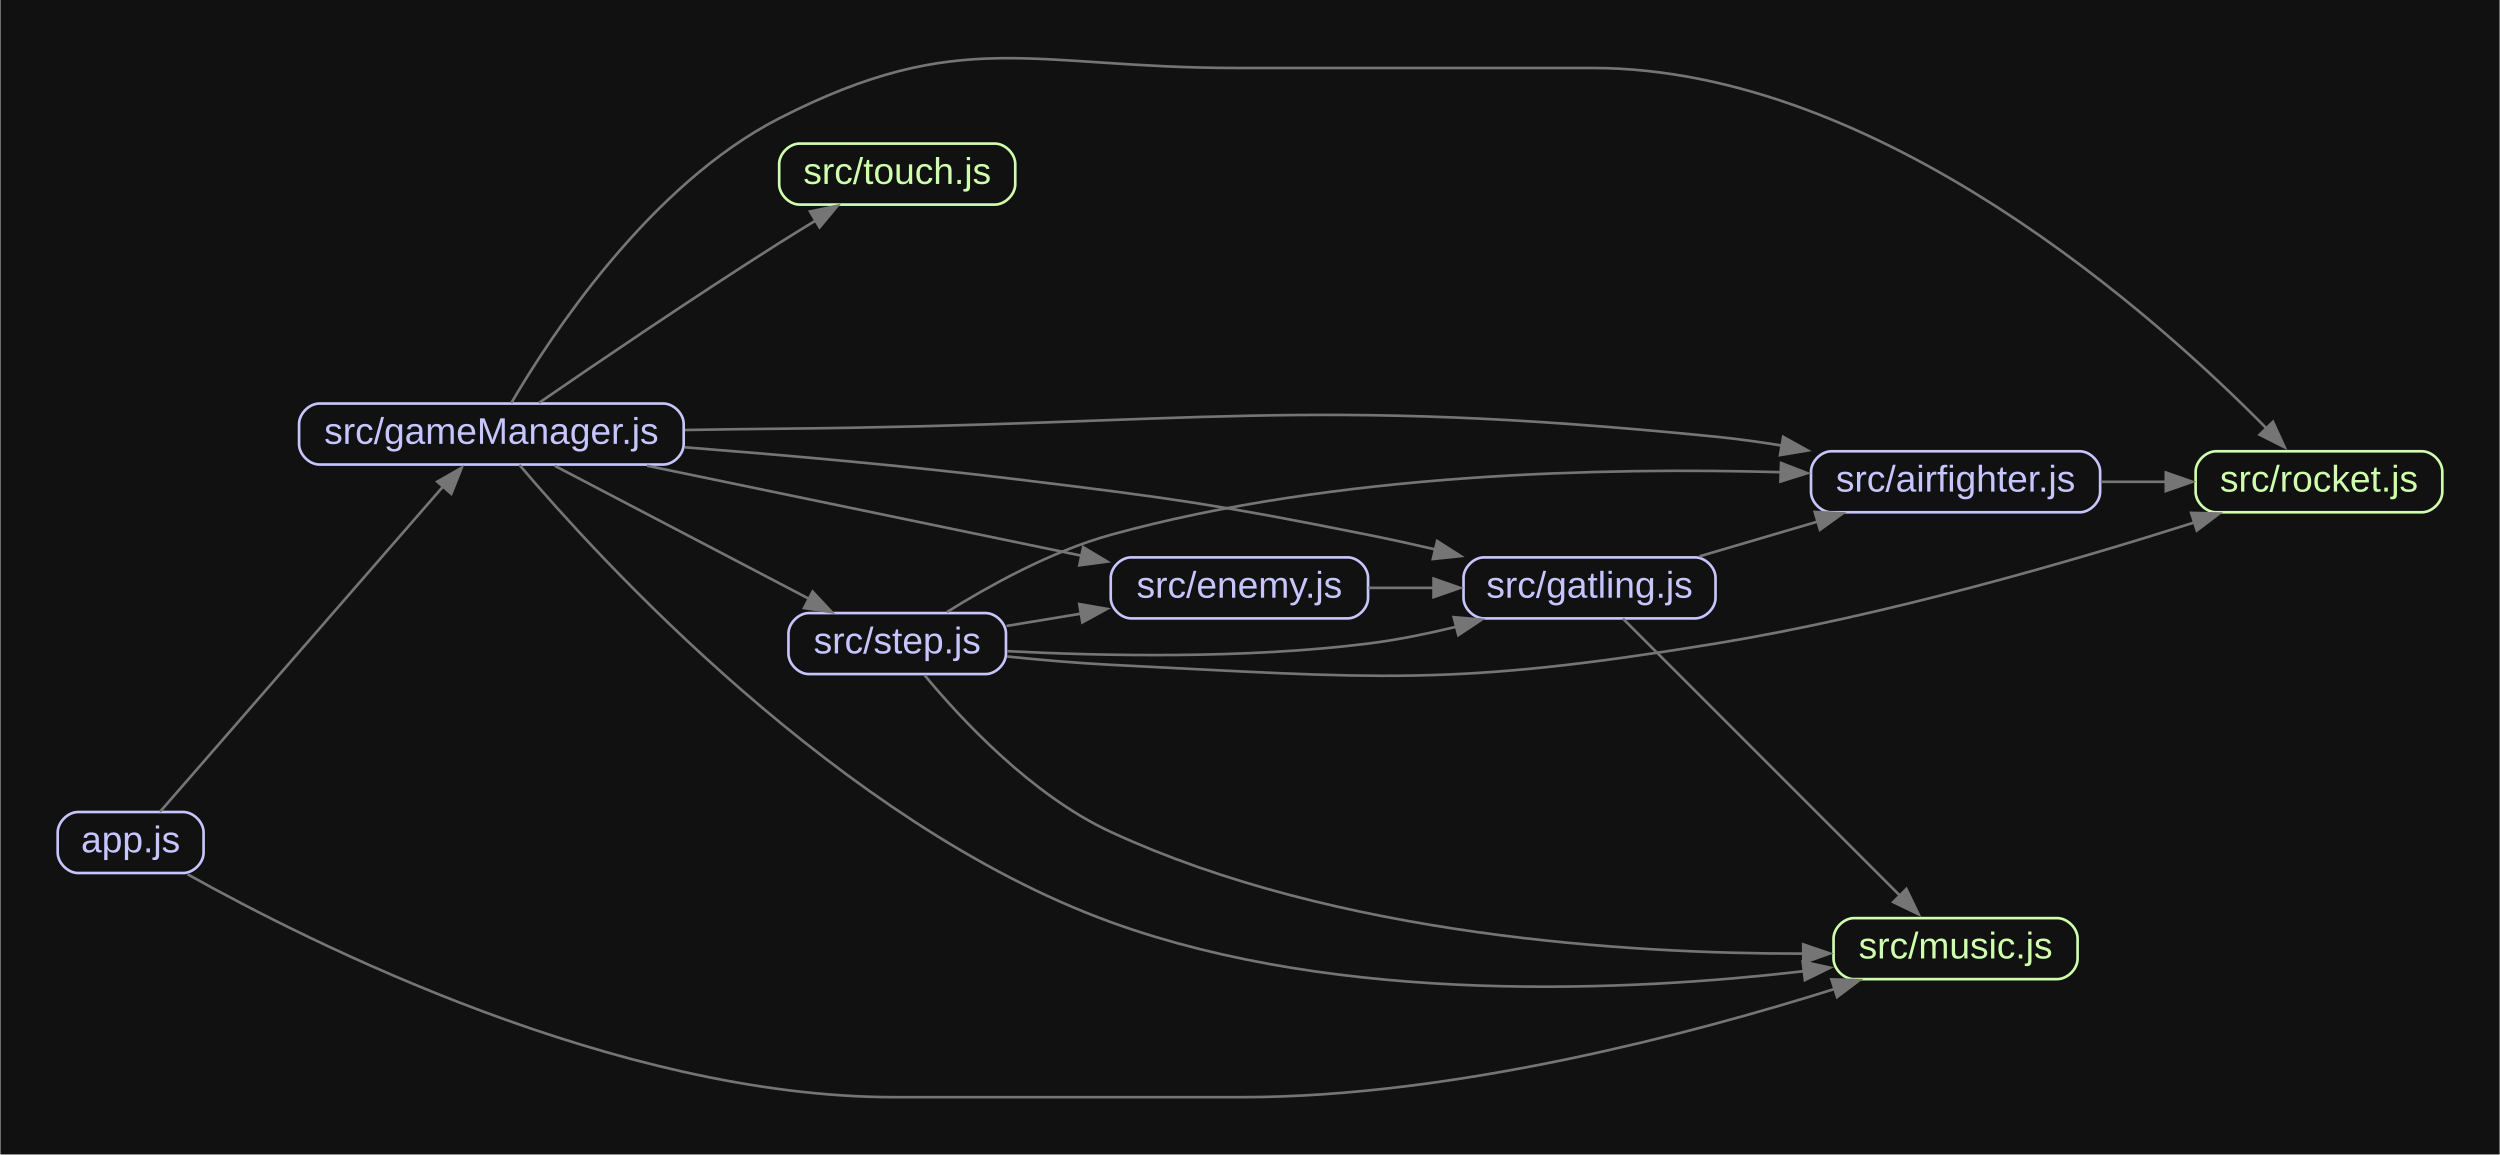
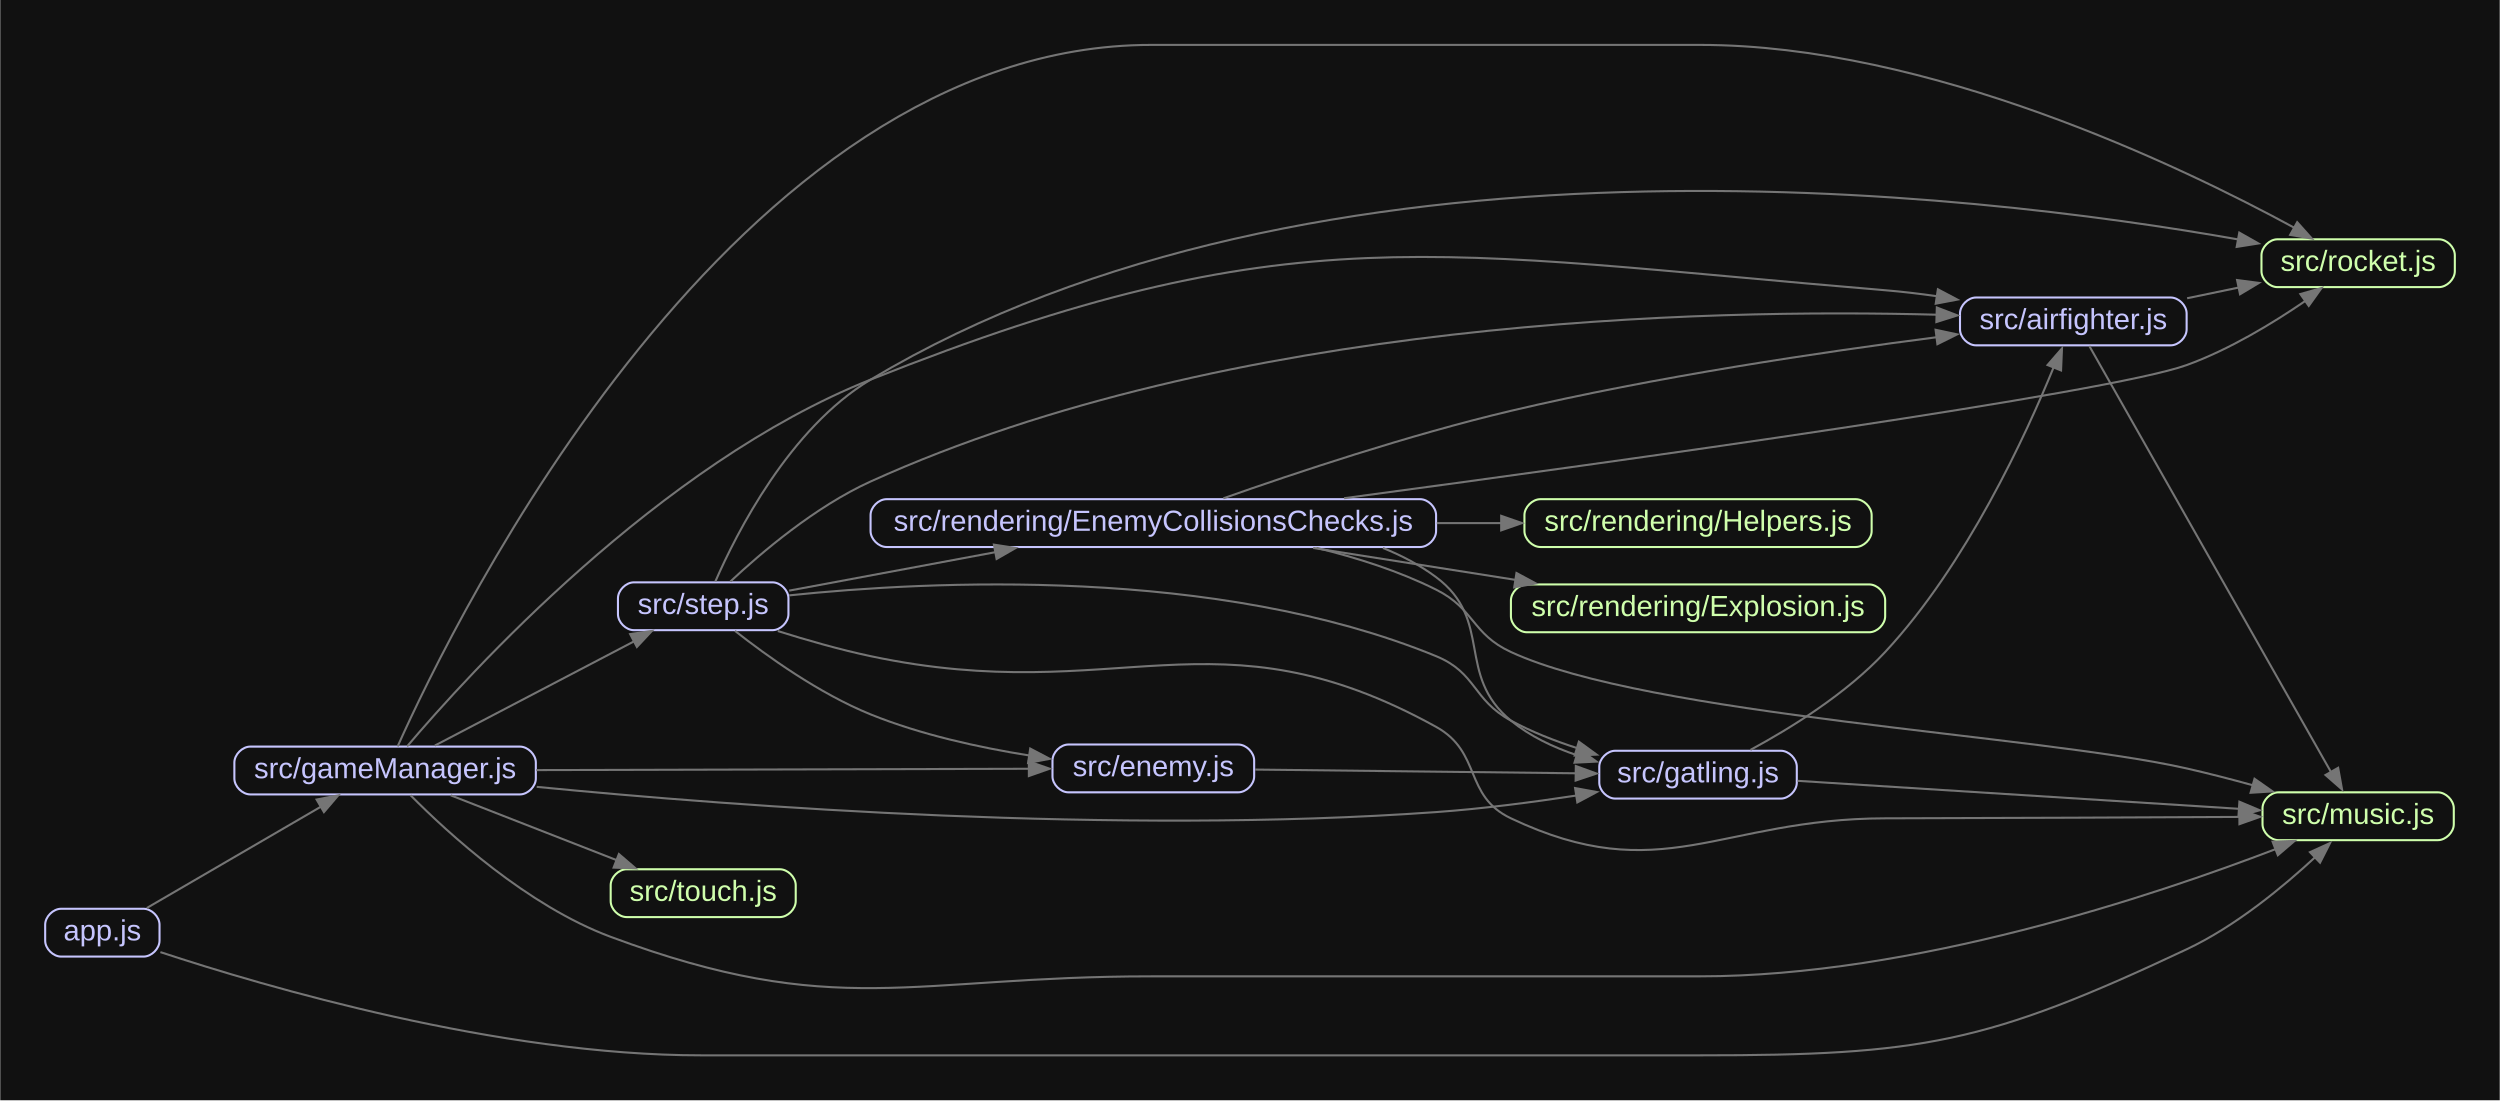
- <svg xmlns="http://www.w3.org/2000/svg" width="942pt" height="435pt" viewBox="0.00 0.00 942.20 435.23">
-   <g id="graph0" class="graph" transform="scale(1 1) rotate(0) translate(21.6 413.63)">
-     <polygon fill="#111111" stroke="none" points="-21.6,21.6 -21.6,-413.63 920.6,-413.63 920.6,21.6 -21.6,21.6" />
+ <svg xmlns="http://www.w3.org/2000/svg" width="1202pt" height="529pt" viewBox="0.00 0.00 1202.20 529.20">
+   <g id="graph0" class="graph" transform="scale(1 1) rotate(0) translate(21.6 507.6)">
+     <polygon fill="#111111" stroke="none" points="-21.6,21.6 -21.6,-507.6 1180.6,-507.6 1180.6,21.6 -21.6,21.6" />
    <g id="node1" class="node">
-       <path fill="none" stroke="#c6c5fe" d="M47.33,-107.5C47.33,-107.5 7.67,-107.5 7.67,-107.5 3.83,-107.5 0,-103.67 0,-99.83 0,-99.83 0,-92.17 0,-92.17 0,-88.33 3.83,-84.5 7.67,-84.5 7.67,-84.5 47.33,-84.5 47.33,-84.5 51.17,-84.5 55,-88.33 55,-92.17 55,-92.17 55,-99.83 55,-99.83 55,-103.67 51.17,-107.5 47.33,-107.5" />
-       <text text-anchor="middle" x="27.5" y="-92.3" font-family="Arial" font-size="14.00" fill="#c6c5fe">app.js</text>
+       <path fill="none" stroke="#c6c5fe" d="M47.33,-70.5C47.33,-70.5 7.67,-70.5 7.67,-70.5 3.83,-70.5 0,-66.67 0,-62.83 0,-62.83 0,-55.17 0,-55.17 0,-51.33 3.83,-47.5 7.67,-47.5 7.67,-47.5 47.33,-47.5 47.33,-47.5 51.17,-47.5 55,-51.33 55,-55.17 55,-55.17 55,-62.83 55,-62.83 55,-66.67 51.17,-70.5 47.33,-70.5" />
+       <text text-anchor="middle" x="27.5" y="-55.3" font-family="Arial" font-size="14.00" fill="#c6c5fe">app.js</text>
    </g>
    <g id="node2" class="node">
-       <path fill="none" stroke="#c6c5fe" d="M228.33,-261.5C228.33,-261.5 98.67,-261.5 98.67,-261.5 94.83,-261.5 91,-257.67 91,-253.83 91,-253.83 91,-246.17 91,-246.17 91,-242.33 94.83,-238.5 98.67,-238.5 98.67,-238.5 228.33,-238.5 228.33,-238.5 232.17,-238.5 236,-242.33 236,-246.17 236,-246.17 236,-253.83 236,-253.83 236,-257.67 232.17,-261.5 228.33,-261.5" />
-       <text text-anchor="middle" x="163.5" y="-246.3" font-family="Arial" font-size="14.00" fill="#c6c5fe">src/gameManager.js</text>
+       <path fill="none" stroke="#c6c5fe" d="M228.33,-148.5C228.33,-148.5 98.67,-148.5 98.67,-148.5 94.83,-148.5 91,-144.67 91,-140.83 91,-140.83 91,-133.17 91,-133.17 91,-129.33 94.83,-125.5 98.67,-125.5 98.67,-125.5 228.33,-125.5 228.33,-125.5 232.17,-125.5 236,-129.33 236,-133.17 236,-133.17 236,-140.83 236,-140.83 236,-144.67 232.17,-148.5 228.33,-148.5" />
+       <text text-anchor="middle" x="163.5" y="-133.3" font-family="Arial" font-size="14.00" fill="#c6c5fe">src/gameManager.js</text>
    </g>
    <g id="edge1" class="edge">
-       <path fill="none" stroke="#757575" d="M38.57,-107.58C61.37,-133.77 117.13,-197.86 145.43,-230.38" />
-       <polygon fill="#757575" stroke="#757575" points="143.11,-232.04 152.31,-237.29 148.39,-227.45 143.11,-232.04" />
+       <path fill="none" stroke="#757575" d="M48.85,-70.85C71.18,-83.85 107.24,-104.84 132.75,-119.68" />
+       <polygon fill="#757575" stroke="#757575" points="130.55,-123.04 140.96,-125.04 134.08,-116.99 130.55,-123.04" />
    </g>
    <g id="node3" class="node">
-       <path fill="none" stroke="#cfffac" d="M753.83,-67.5C753.83,-67.5 677.17,-67.5 677.17,-67.5 673.33,-67.5 669.5,-63.67 669.5,-59.83 669.5,-59.83 669.5,-52.17 669.5,-52.17 669.5,-48.33 673.33,-44.5 677.17,-44.5 677.17,-44.5 753.83,-44.5 753.83,-44.5 757.67,-44.5 761.5,-48.33 761.5,-52.17 761.5,-52.17 761.5,-59.83 761.5,-59.83 761.5,-63.67 757.67,-67.5 753.83,-67.5" />
-       <text text-anchor="middle" x="715.5" y="-52.3" font-family="Arial" font-size="14.00" fill="#cfffac">src/music.js</text>
+       <path fill="none" stroke="#cfffac" d="M1150.83,-126.5C1150.83,-126.5 1074.17,-126.5 1074.17,-126.5 1070.33,-126.5 1066.5,-122.67 1066.5,-118.83 1066.5,-118.83 1066.5,-111.17 1066.5,-111.17 1066.5,-107.33 1070.33,-103.5 1074.17,-103.5 1074.17,-103.5 1150.83,-103.5 1150.83,-103.5 1154.67,-103.5 1158.5,-107.33 1158.5,-111.17 1158.5,-111.17 1158.5,-118.83 1158.5,-118.83 1158.5,-122.67 1154.67,-126.5 1150.83,-126.5" />
+       <text text-anchor="middle" x="1112.5" y="-111.3" font-family="Arial" font-size="14.00" fill="#cfffac">src/music.js</text>
    </g>
    <g id="edge2" class="edge">
-       <path fill="none" stroke="#757575" d="M48.95,-84.04C94.94,-58.3 210.68,0 315.5,0 315.5,0 315.5,0 446.5,0 526.54,0 617.25,-24.23 669.95,-40.82" />
-       <polygon fill="#757575" stroke="#757575" points="668.7,-44.41 679.29,-44.12 670.83,-37.74 668.7,-44.41" />
+       <path fill="none" stroke="#757575" d="M55.42,-49.65C105.82,-33.01 218.09,0 315.5,0 315.5,0 315.5,0 796,0 902.44,0 933.7,-5.65 1030,-51 1053.62,-62.12 1076.65,-81.2 1092.17,-95.64" />
+       <polygon fill="#757575" stroke="#757575" points="1089.33,-97.73 1098.98,-102.11 1094.17,-92.67 1089.33,-97.73" />
+     </g>
+     <g id="edge9" class="edge">
+       <path fill="none" stroke="#757575" d="M175.71,-125.12C193.9,-106.73 231.88,-71.93 272,-57 380.58,-16.58 416.14,-38 532,-38 532,-38 532,-38 796,-38 898.39,-38 1014.27,-76.75 1072.99,-99.27" />
+       <polygon fill="#757575" stroke="#757575" points="1071.34,-102.77 1081.93,-103.14 1073.88,-96.25 1071.34,-102.77" />
+     </g>
+     <g id="node4" class="node">
+       <path fill="none" stroke="#c6c5fe" d="M1022.33,-364.5C1022.33,-364.5 928.67,-364.5 928.67,-364.5 924.83,-364.5 921,-360.67 921,-356.83 921,-356.83 921,-349.17 921,-349.17 921,-345.33 924.83,-341.5 928.67,-341.5 928.67,-341.5 1022.33,-341.5 1022.33,-341.5 1026.17,-341.5 1030,-345.33 1030,-349.17 1030,-349.17 1030,-356.83 1030,-356.83 1030,-360.67 1026.17,-364.5 1022.33,-364.5" />
+       <text text-anchor="middle" x="975.5" y="-349.3" font-family="Arial" font-size="14.00" fill="#c6c5fe">src/airfighter.js</text>
+     </g>
+     <g id="edge6" class="edge">
+       <path fill="none" stroke="#757575" d="M174.09,-148.63C203.28,-183.05 295.23,-284.5 397,-325 599.3,-405.5 668.02,-386.06 885,-368 893.08,-367.33 901.53,-366.32 909.87,-365.14" />
+       <polygon fill="#757575" stroke="#757575" points="910.36,-368.45 919.73,-363.5 909.32,-361.53 910.36,-368.45" />
+     </g>
+     <g id="node5" class="node">
+       <path fill="none" stroke="#cfffac" d="M1151.33,-392.5C1151.33,-392.5 1073.67,-392.5 1073.67,-392.5 1069.83,-392.5 1066,-388.67 1066,-384.83 1066,-384.83 1066,-377.17 1066,-377.17 1066,-373.33 1069.83,-369.5 1073.67,-369.5 1073.67,-369.5 1151.33,-369.5 1151.33,-369.5 1155.17,-369.5 1159,-373.33 1159,-377.17 1159,-377.17 1159,-384.83 1159,-384.83 1159,-388.67 1155.17,-392.5 1151.33,-392.5" />
+       <text text-anchor="middle" x="1112.5" y="-377.3" font-family="Arial" font-size="14.00" fill="#cfffac">src/rocket.js</text>
+     </g>
+     <g id="edge10" class="edge">
+       <path fill="none" stroke="#757575" d="M169.53,-148.61C196.61,-209.17 331.39,-486 532,-486 532,-486 532,-486 796,-486 906.05,-486 1027.15,-427.77 1081.82,-398.04" />
+       <polygon fill="#757575" stroke="#757575" points="1083.18,-400.74 1090.24,-392.84 1079.79,-394.61 1083.18,-400.74" />
+     </g>
+     <g id="node6" class="node">
+       <path fill="none" stroke="#c6c5fe" d="M573.83,-149.5C573.83,-149.5 492.17,-149.5 492.17,-149.5 488.33,-149.5 484.5,-145.67 484.5,-141.83 484.5,-141.83 484.5,-134.17 484.5,-134.17 484.5,-130.33 488.33,-126.5 492.17,-126.5 492.17,-126.5 573.83,-126.5 573.83,-126.5 577.67,-126.5 581.5,-130.33 581.5,-134.17 581.5,-134.17 581.5,-141.83 581.5,-141.83 581.5,-145.67 577.67,-149.5 573.83,-149.5" />
+       <text text-anchor="middle" x="533" y="-134.3" font-family="Arial" font-size="14.00" fill="#c6c5fe">src/enemy.js</text>
+     </g>
+     <g id="edge7" class="edge">
+       <path fill="none" stroke="#757575" d="M236.23,-137.2C305.44,-137.38 408.94,-137.67 473.36,-137.84" />
+       <polygon fill="#757575" stroke="#757575" points="473.13,-141.34 483.13,-137.87 473.14,-134.34 473.13,-141.34" />
+     </g>
+     <g id="node7" class="node">
+       <path fill="none" stroke="#c6c5fe" d="M834.83,-146.5C834.83,-146.5 755.17,-146.5 755.17,-146.5 751.33,-146.5 747.5,-142.67 747.5,-138.83 747.5,-138.83 747.5,-131.17 747.5,-131.17 747.5,-127.33 751.33,-123.5 755.17,-123.5 755.17,-123.5 834.83,-123.5 834.83,-123.5 838.67,-123.5 842.5,-127.33 842.5,-131.17 842.5,-131.17 842.5,-138.83 842.5,-138.83 842.5,-142.67 838.67,-146.5 834.83,-146.5" />
+       <text text-anchor="middle" x="795" y="-131.3" font-family="Arial" font-size="14.00" fill="#c6c5fe">src/gatling.js</text>
    </g>
    <g id="edge8" class="edge">
-       <path fill="none" stroke="#757575" d="M174.06,-238.38C203.16,-204.03 294.91,-103.07 397,-66 483.98,-34.42 593.34,-39.94 658.37,-47.5" />
-       <polygon fill="#757575" stroke="#757575" points="657.85,-51.08 668.2,-48.82 658.7,-44.13 657.85,-51.08" />
+       <path fill="none" stroke="#757575" d="M236.43,-129.13C334.37,-119.56 515.12,-105.98 669,-117 691.16,-118.59 715.36,-121.74 736.52,-124.97" />
+       <polygon fill="#757575" stroke="#757575" points="735.86,-128.56 746.28,-126.65 736.94,-121.65 735.86,-128.56" />
    </g>
-     <g id="node4" class="node">
-       <path fill="none" stroke="#c6c5fe" d="M762.33,-243.5C762.33,-243.5 668.67,-243.5 668.67,-243.5 664.83,-243.5 661,-239.67 661,-235.83 661,-235.83 661,-228.17 661,-228.17 661,-224.33 664.83,-220.5 668.67,-220.5 668.67,-220.5 762.33,-220.5 762.33,-220.5 766.17,-220.5 770,-224.33 770,-228.17 770,-228.17 770,-235.83 770,-235.83 770,-239.67 766.17,-243.5 762.33,-243.5" />
-       <text text-anchor="middle" x="715.5" y="-228.3" font-family="Arial" font-size="14.00" fill="#c6c5fe">src/airfighter.js</text>
+     <g id="node8" class="node">
+       <path fill="none" stroke="#c6c5fe" d="M349.83,-227.5C349.83,-227.5 283.17,-227.5 283.17,-227.5 279.33,-227.5 275.5,-223.67 275.5,-219.83 275.5,-219.83 275.5,-212.17 275.5,-212.17 275.5,-208.33 279.33,-204.5 283.17,-204.5 283.17,-204.5 349.83,-204.5 349.83,-204.5 353.67,-204.5 357.5,-208.33 357.5,-212.17 357.5,-212.17 357.5,-219.83 357.5,-219.83 357.5,-223.67 353.67,-227.5 349.83,-227.5" />
+       <text text-anchor="middle" x="316.5" y="-212.3" font-family="Arial" font-size="14.00" fill="#c6c5fe">src/step.js</text>
+     </g>
+     <g id="edge11" class="edge">
+       <path fill="none" stroke="#757575" d="M187.43,-149C212.97,-162.36 254.43,-184.05 283.23,-199.12" />
+       <polygon fill="#757575" stroke="#757575" points="281.36,-202.61 291.85,-204.15 284.61,-196.41 281.36,-202.61" />
+     </g>
+     <g id="node9" class="node">
+       <path fill="none" stroke="#cfffac" d="M353.33,-89.5C353.33,-89.5 279.67,-89.5 279.67,-89.5 275.83,-89.5 272,-85.67 272,-81.83 272,-81.83 272,-74.17 272,-74.17 272,-70.33 275.83,-66.5 279.67,-66.5 279.67,-66.5 353.33,-66.5 353.33,-66.5 357.17,-66.5 361,-70.33 361,-74.17 361,-74.17 361,-81.83 361,-81.83 361,-85.67 357.17,-89.5 353.33,-89.5" />
+       <text text-anchor="middle" x="316.5" y="-74.3" font-family="Arial" font-size="14.00" fill="#cfffac">src/touch.js</text>
+     </g>
+     <g id="edge12" class="edge">
+       <path fill="none" stroke="#757575" d="M195.06,-125.06C218.08,-116.06 249.88,-103.64 275.02,-93.82" />
+       <polygon fill="#757575" stroke="#757575" points="275.95,-96.82 283.99,-89.92 273.4,-90.3 275.95,-96.82" />
+     </g>
+     <g id="edge3" class="edge">
+       <path fill="none" stroke="#757575" d="M983.19,-341.2C1004.65,-303.37 1071.92,-184.78 1099.51,-136.14" />
+       <polygon fill="#757575" stroke="#757575" points="1102.88,-138.3 1104.76,-127.87 1096.79,-134.84 1102.88,-138.3" />
+     </g>
+     <g id="edge4" class="edge">
+       <path fill="none" stroke="#757575" d="M1030.24,-364.15C1038.42,-365.84 1046.89,-367.6 1055.12,-369.31" />
+       <polygon fill="#757575" stroke="#757575" points="1054.27,-372.91 1064.77,-371.52 1055.69,-366.06 1054.27,-372.91" />
    </g>
    <g id="edge5" class="edge">
-       <path fill="none" stroke="#757575" d="M236.49,-251.52C248.35,-251.72 260.52,-251.89 272,-252 428.89,-253.46 468.88,-264.59 625,-249 633.19,-248.18 641.75,-246.99 650.18,-245.62" />
-       <polygon fill="#757575" stroke="#757575" points="650.51,-248.94 659.77,-243.8 649.32,-242.05 650.51,-248.94" />
+       <path fill="none" stroke="#757575" d="M581.99,-137.45C625.6,-136.94 690.01,-136.2 736.38,-135.66" />
+       <polygon fill="#757575" stroke="#757575" points="736.21,-139.16 746.16,-135.54 736.12,-132.16 736.21,-139.16" />
    </g>
-     <g id="node5" class="node">
-       <path fill="none" stroke="#cfffac" d="M891.33,-243.5C891.33,-243.5 813.67,-243.5 813.67,-243.5 809.83,-243.5 806,-239.67 806,-235.83 806,-235.83 806,-228.17 806,-228.17 806,-224.33 809.83,-220.5 813.67,-220.5 813.67,-220.5 891.33,-220.5 891.33,-220.5 895.17,-220.5 899,-224.33 899,-228.17 899,-228.17 899,-235.83 899,-235.83 899,-239.67 895.17,-243.5 891.33,-243.5" />
-       <text text-anchor="middle" x="852.5" y="-228.3" font-family="Arial" font-size="14.00" fill="#cfffac">src/rocket.js</text>
-     </g>
-     <g id="edge9" class="edge">
-       <path fill="none" stroke="#757575" d="M171,-261.69C185.46,-286.44 222.92,-343.89 272,-369 340.66,-404.13 367.37,-388 444.5,-388 444.5,-388 444.5,-388 578.5,-388 687.02,-388 791.63,-293.92 832.96,-251.88" />
-       <polygon fill="#757575" stroke="#757575" points="835.16,-254.61 839.58,-244.98 830.12,-249.75 835.16,-254.61" />
-     </g>
-     <g id="node6" class="node">
-       <path fill="none" stroke="#c6c5fe" d="M486.33,-203.5C486.33,-203.5 404.67,-203.5 404.67,-203.5 400.83,-203.5 397,-199.67 397,-195.83 397,-195.83 397,-188.17 397,-188.17 397,-184.33 400.83,-180.5 404.67,-180.5 404.67,-180.5 486.33,-180.5 486.33,-180.5 490.17,-180.5 494,-184.33 494,-188.17 494,-188.17 494,-195.83 494,-195.83 494,-199.67 490.17,-203.5 486.33,-203.5" />
-       <text text-anchor="middle" x="445.5" y="-188.3" font-family="Arial" font-size="14.00" fill="#c6c5fe">src/enemy.js</text>
-     </g>
-     <g id="edge6" class="edge">
-       <path fill="none" stroke="#757575" d="M222.18,-238.05C270.1,-228.13 337.99,-214.06 386.11,-204.1" />
-       <polygon fill="#757575" stroke="#757575" points="386.59,-207.36 395.67,-201.91 385.17,-200.51 386.59,-207.36" />
-     </g>
-     <g id="node7" class="node">
-       <path fill="none" stroke="#c6c5fe" d="M617.33,-203.5C617.33,-203.5 537.67,-203.5 537.67,-203.5 533.83,-203.5 530,-199.67 530,-195.83 530,-195.83 530,-188.17 530,-188.17 530,-184.33 533.83,-180.5 537.67,-180.5 537.67,-180.5 617.33,-180.5 617.33,-180.5 621.17,-180.5 625,-184.33 625,-188.17 625,-188.17 625,-195.83 625,-195.83 625,-199.67 621.17,-203.5 617.33,-203.5" />
-       <text text-anchor="middle" x="577.5" y="-188.3" font-family="Arial" font-size="14.00" fill="#c6c5fe">src/gatling.js</text>
-     </g>
-     <g id="edge7" class="edge">
-       <path fill="none" stroke="#757575" d="M236.49,-244.99C273.72,-242.09 319.87,-238.02 361,-233 420.4,-225.75 435.32,-223.73 494,-212 502.23,-210.36 510.88,-208.45 519.36,-206.49" />
-       <polygon fill="#757575" stroke="#757575" points="520.04,-209.69 528.96,-203.98 518.43,-202.88 520.04,-209.69" />
-     </g>
-     <g id="node8" class="node">
-       <path fill="none" stroke="#c6c5fe" d="M349.83,-182.5C349.83,-182.5 283.17,-182.5 283.17,-182.5 279.33,-182.5 275.5,-178.67 275.5,-174.83 275.5,-174.83 275.5,-167.17 275.5,-167.17 275.5,-163.33 279.33,-159.5 283.17,-159.5 283.17,-159.5 349.83,-159.5 349.83,-159.5 353.67,-159.5 357.5,-163.33 357.5,-167.17 357.5,-167.17 357.5,-174.83 357.5,-174.83 357.5,-178.67 353.67,-182.5 349.83,-182.5" />
-       <text text-anchor="middle" x="316.5" y="-167.3" font-family="Arial" font-size="14.00" fill="#c6c5fe">src/step.js</text>
-     </g>
-     <g id="edge10" class="edge">
-       <path fill="none" stroke="#757575" d="M187.43,-238C212.97,-224.64 254.43,-202.95 283.23,-187.88" />
-       <polygon fill="#757575" stroke="#757575" points="284.61,-190.59 291.85,-182.85 281.36,-184.39 284.61,-190.59" />
-     </g>
-     <g id="node9" class="node">
-       <path fill="none" stroke="#cfffac" d="M353.33,-359.5C353.33,-359.5 279.67,-359.5 279.67,-359.5 275.83,-359.5 272,-355.67 272,-351.83 272,-351.83 272,-344.17 272,-344.17 272,-340.33 275.83,-336.5 279.67,-336.5 279.67,-336.5 353.33,-336.5 353.33,-336.5 357.17,-336.5 361,-340.33 361,-344.17 361,-344.17 361,-351.83 361,-351.83 361,-355.67 357.17,-359.5 353.33,-359.5" />
-       <text text-anchor="middle" x="316.5" y="-344.3" font-family="Arial" font-size="14.00" fill="#cfffac">src/touch.js</text>
-     </g>
-     <g id="edge11" class="edge">
-       <path fill="none" stroke="#757575" d="M181.45,-261.75C202.48,-276.23 239.55,-301.45 272,-322 276.41,-324.79 281.12,-327.69 285.75,-330.49" />
-       <polygon fill="#757575" stroke="#757575" points="283.63,-333.91 294.01,-336.05 287.23,-327.9 283.63,-333.91" />
-     </g>
-     <g id="edge3" class="edge">
-       <path fill="none" stroke="#757575" d="M770.24,-232C778.33,-232 786.7,-232 794.84,-232" />
-       <polygon fill="#757575" stroke="#757575" points="794.77,-235.5 804.77,-232 794.77,-228.5 794.77,-235.5" />
-     </g>
-     <g id="edge4" class="edge">
-       <path fill="none" stroke="#757575" d="M494.17,-192C502.23,-192 510.68,-192 518.96,-192" />
-       <polygon fill="#757575" stroke="#757575" points="518.7,-195.5 528.7,-192 518.7,-188.5 518.7,-195.5" />
+     <g id="edge14" class="edge">
+       <path fill="none" stroke="#757575" d="M842.89,-132.03C899.53,-128.44 994.73,-122.4 1055.26,-118.57" />
+       <polygon fill="#757575" stroke="#757575" points="1055.38,-122 1065.14,-117.88 1054.94,-115.02 1055.38,-122" />
    </g>
    <g id="edge13" class="edge">
-       <path fill="none" stroke="#757575" d="M590.1,-180.4C613.36,-157.14 665.98,-104.52 694.77,-75.73" />
-       <polygon fill="#757575" stroke="#757575" points="696.95,-78.5 701.55,-68.95 692,-73.55 696.95,-78.5" />
+       <path fill="none" stroke="#757575" d="M820.18,-146.91C839.49,-157.33 866.32,-173.91 885,-194 924.15,-236.1 952.77,-298.42 966.12,-331.13" />
+       <polygon fill="#757575" stroke="#757575" points="963.1,-332.02 970.05,-340.02 969.6,-329.43 963.1,-332.02" />
    </g>
-     <g id="edge12" class="edge">
-       <path fill="none" stroke="#757575" d="M618.94,-203.89C632.92,-208.01 648.78,-212.67 663.51,-217" />
-       <polygon fill="#757575" stroke="#757575" points="662.4,-220.62 672.98,-220.08 664.38,-213.9 662.4,-220.62" />
+     <g id="edge24" class="edge">
+       <path fill="none" stroke="#757575" d="M352.39,-204.08C366.16,-199.74 382.19,-195.14 397,-192 516.18,-166.75 562.36,-216.91 669,-158 691.12,-145.78 682.17,-124.82 705,-114 777.29,-79.74 805,-113.82 885,-114 943.12,-114.13 1009.64,-114.44 1055.48,-114.68" />
+       <polygon fill="#757575" stroke="#757575" points="1055.36,-118.19 1065.38,-114.74 1055.4,-111.19 1055.36,-118.19" />
+     </g>
+     <g id="edge21" class="edge">
+       <path fill="none" stroke="#757575" d="M329.58,-227.9C344.26,-241.65 370.39,-263.93 397,-276 569.78,-354.34 799.37,-359.22 909.79,-356.23" />
+       <polygon fill="#757575" stroke="#757575" points="909.85,-359.7 919.74,-355.9 909.63,-352.7 909.85,-359.7" />
+     </g>
+     <g id="edge26" class="edge">
+       <path fill="none" stroke="#757575" d="M322.37,-227.97C332.46,-251.09 358.02,-301.65 397,-325 610.66,-452.98 927.02,-415.06 1054.85,-392.43" />
+       <polygon fill="#757575" stroke="#757575" points="1055.33,-395.72 1064.54,-390.5 1054.08,-388.84 1055.33,-395.72" />
+     </g>
+     <g id="edge22" class="edge">
+       <path fill="none" stroke="#757575" d="M331.77,-204.17C346.98,-192.19 372.24,-174.03 397,-164 421.08,-154.25 449.08,-148.09 473.32,-144.23" />
+       <polygon fill="#757575" stroke="#757575" points="473.79,-147.55 483.17,-142.62 472.76,-140.63 473.79,-147.55" />
+     </g>
+     <g id="edge23" class="edge">
+       <path fill="none" stroke="#757575" d="M357.82,-221.23C425.15,-228.26 563.47,-235.32 669,-192 688.53,-183.98 686.45,-171.08 705,-161 714.86,-155.64 725.95,-151.28 736.87,-147.76" />
+       <polygon fill="#757575" stroke="#757575" points="737.68,-150.87 746.24,-144.64 735.66,-144.17 737.68,-150.87" />
+     </g>
+     <g id="node10" class="node">
+       <path fill="none" stroke="#c6c5fe" d="M661.33,-267.5C661.33,-267.5 404.67,-267.5 404.67,-267.5 400.83,-267.5 397,-263.67 397,-259.83 397,-259.83 397,-252.17 397,-252.17 397,-248.33 400.83,-244.5 404.67,-244.5 404.67,-244.5 661.33,-244.5 661.33,-244.5 665.17,-244.5 669,-248.33 669,-252.17 669,-252.17 669,-259.83 669,-259.83 669,-263.67 665.17,-267.5 661.33,-267.5" />
+       <text text-anchor="middle" x="533" y="-252.3" font-family="Arial" font-size="14.00" fill="#c6c5fe">src/rendering/EnemyCollisionsChecks.js</text>
+     </g>
+     <g id="edge25" class="edge">
+       <path fill="none" stroke="#757575" d="M357.85,-223.52C385.77,-228.73 423.77,-235.82 457.15,-242.04" />
+       <polygon fill="#757575" stroke="#757575" points="456.33,-245.64 466.8,-244.03 457.62,-238.75 456.33,-245.64" />
    </g>
    <g id="edge17" class="edge">
-       <path fill="none" stroke="#757575" d="M326.82,-159.09C340.35,-142.75 367.11,-113.83 397,-100 481.98,-60.68 592.42,-54.04 658.13,-54.11" />
-       <polygon fill="#757575" stroke="#757575" points="658.05,-57.61 668.07,-54.18 658.1,-50.61 658.05,-57.61" />
+       <path fill="none" stroke="#757575" d="M611.48,-244.08C630.89,-239.37 651.23,-232.89 669,-224 687.63,-214.68 686.09,-202.73 705,-194 771.53,-163.27 958.53,-154.2 1030,-138 1040.43,-135.64 1051.52,-132.76 1062.04,-129.85" />
+       <polygon fill="#757575" stroke="#757575" points="1062.66,-133.03 1071.33,-126.95 1060.76,-126.29 1062.66,-133.03" />
    </g>
-     <g id="edge14" class="edge">
-       <path fill="none" stroke="#757575" d="M335.24,-182.88C350.8,-192.61 374.4,-205.76 397,-212 482.05,-235.5 584.6,-237.45 649.68,-235.61" />
-       <polygon fill="#757575" stroke="#757575" points="649.71,-239.08 659.59,-235.25 649.48,-232.08 649.71,-239.08" />
+     <g id="edge15" class="edge">
+       <path fill="none" stroke="#757575" d="M566.7,-267.92C600.82,-279.97 656.07,-298.44 705,-310 774.27,-326.37 855.05,-338.34 909.98,-345.43" />
+       <polygon fill="#757575" stroke="#757575" points="909.25,-348.99 919.61,-346.78 910.13,-342.05 909.25,-348.99" />
+     </g>
+     <g id="edge20" class="edge">
+       <path fill="none" stroke="#757575" d="M624.75,-267.97C757.43,-285.76 992.69,-318.52 1030,-332 1050.45,-339.39 1071.42,-352.14 1086.97,-362.78" />
+       <polygon fill="#757575" stroke="#757575" points="1084.71,-366.17 1094.9,-369.07 1088.74,-360.45 1084.71,-366.17" />
+     </g>
+     <g id="edge16" class="edge">
+       <path fill="none" stroke="#757575" d="M643.45,-244.02C652.57,-240.37 661.25,-235.77 669,-230 696.74,-209.34 678.26,-182.94 705,-161 714.15,-153.5 725.38,-148.16 736.74,-144.36" />
+       <polygon fill="#757575" stroke="#757575" points="737.56,-147.47 746.16,-141.29 735.58,-140.76 737.56,-147.47" />
+     </g>
+     <g id="node11" class="node">
+       <path fill="none" stroke="#cfffac" d="M877.33,-226.5C877.33,-226.5 712.67,-226.5 712.67,-226.5 708.83,-226.5 705,-222.67 705,-218.83 705,-218.83 705,-211.17 705,-211.17 705,-207.33 708.83,-203.5 712.67,-203.5 712.67,-203.5 877.33,-203.5 877.33,-203.5 881.17,-203.5 885,-207.33 885,-211.17 885,-211.17 885,-218.83 885,-218.83 885,-222.67 881.17,-226.5 877.33,-226.5" />
+       <text text-anchor="middle" x="795" y="-211.3" font-family="Arial" font-size="14.00" fill="#cfffac">src/rendering/Explosion.js</text>
    </g>
    <g id="edge18" class="edge">
-       <path fill="none" stroke="#757575" d="M357.88,-166.14C370.4,-164.85 384.25,-163.64 397,-163 498.27,-157.92 524.93,-154.64 625,-171 688.63,-181.4 760.18,-202.26 805.52,-216.67" />
-       <polygon fill="#757575" stroke="#757575" points="804.31,-220.28 814.9,-220.01 806.45,-213.62 804.31,-220.28" />
+       <path fill="none" stroke="#757575" d="M609.9,-244.03C640.47,-239.21 675.9,-233.62 707.46,-228.65" />
+       <polygon fill="#757575" stroke="#757575" points="707.67,-232 717,-226.98 706.58,-225.08 707.67,-232" />
    </g>
-     <g id="edge15" class="edge">
-       <path fill="none" stroke="#757575" d="M357.68,-177.64C366.66,-179.13 376.36,-180.73 385.91,-182.31" />
-       <polygon fill="#757575" stroke="#757575" points="385.14,-185.9 395.58,-184.08 386.28,-178.99 385.14,-185.9" />
+     <g id="node12" class="node">
+       <path fill="none" stroke="#cfffac" d="M870.83,-267.5C870.83,-267.5 719.17,-267.5 719.17,-267.5 715.33,-267.5 711.5,-263.67 711.5,-259.83 711.5,-259.83 711.5,-252.17 711.5,-252.17 711.5,-248.33 715.33,-244.5 719.17,-244.5 719.17,-244.5 870.83,-244.5 870.83,-244.5 874.67,-244.5 878.5,-248.33 878.5,-252.17 878.5,-252.17 878.5,-259.83 878.5,-259.83 878.5,-263.67 874.67,-267.5 870.83,-267.5" />
+       <text text-anchor="middle" x="795" y="-252.3" font-family="Arial" font-size="14.00" fill="#cfffac">src/rendering/Helpers.js</text>
    </g>
-     <g id="edge16" class="edge">
-       <path fill="none" stroke="#757575" d="M357.99,-168.15C393.87,-166.3 447.63,-165.19 494,-171 504.89,-172.36 516.4,-174.7 527.26,-177.34" />
-       <polygon fill="#757575" stroke="#757575" points="526.3,-180.96 536.85,-180.04 528.03,-174.18 526.3,-180.96" />
+     <g id="edge19" class="edge">
+       <path fill="none" stroke="#757575" d="M669.33,-256C679.84,-256 690.31,-256 700.45,-256" />
+       <polygon fill="#757575" stroke="#757575" points="700.32,-259.5 710.32,-256 700.32,-252.5 700.32,-259.5" />
    </g>
  </g>
</svg>
